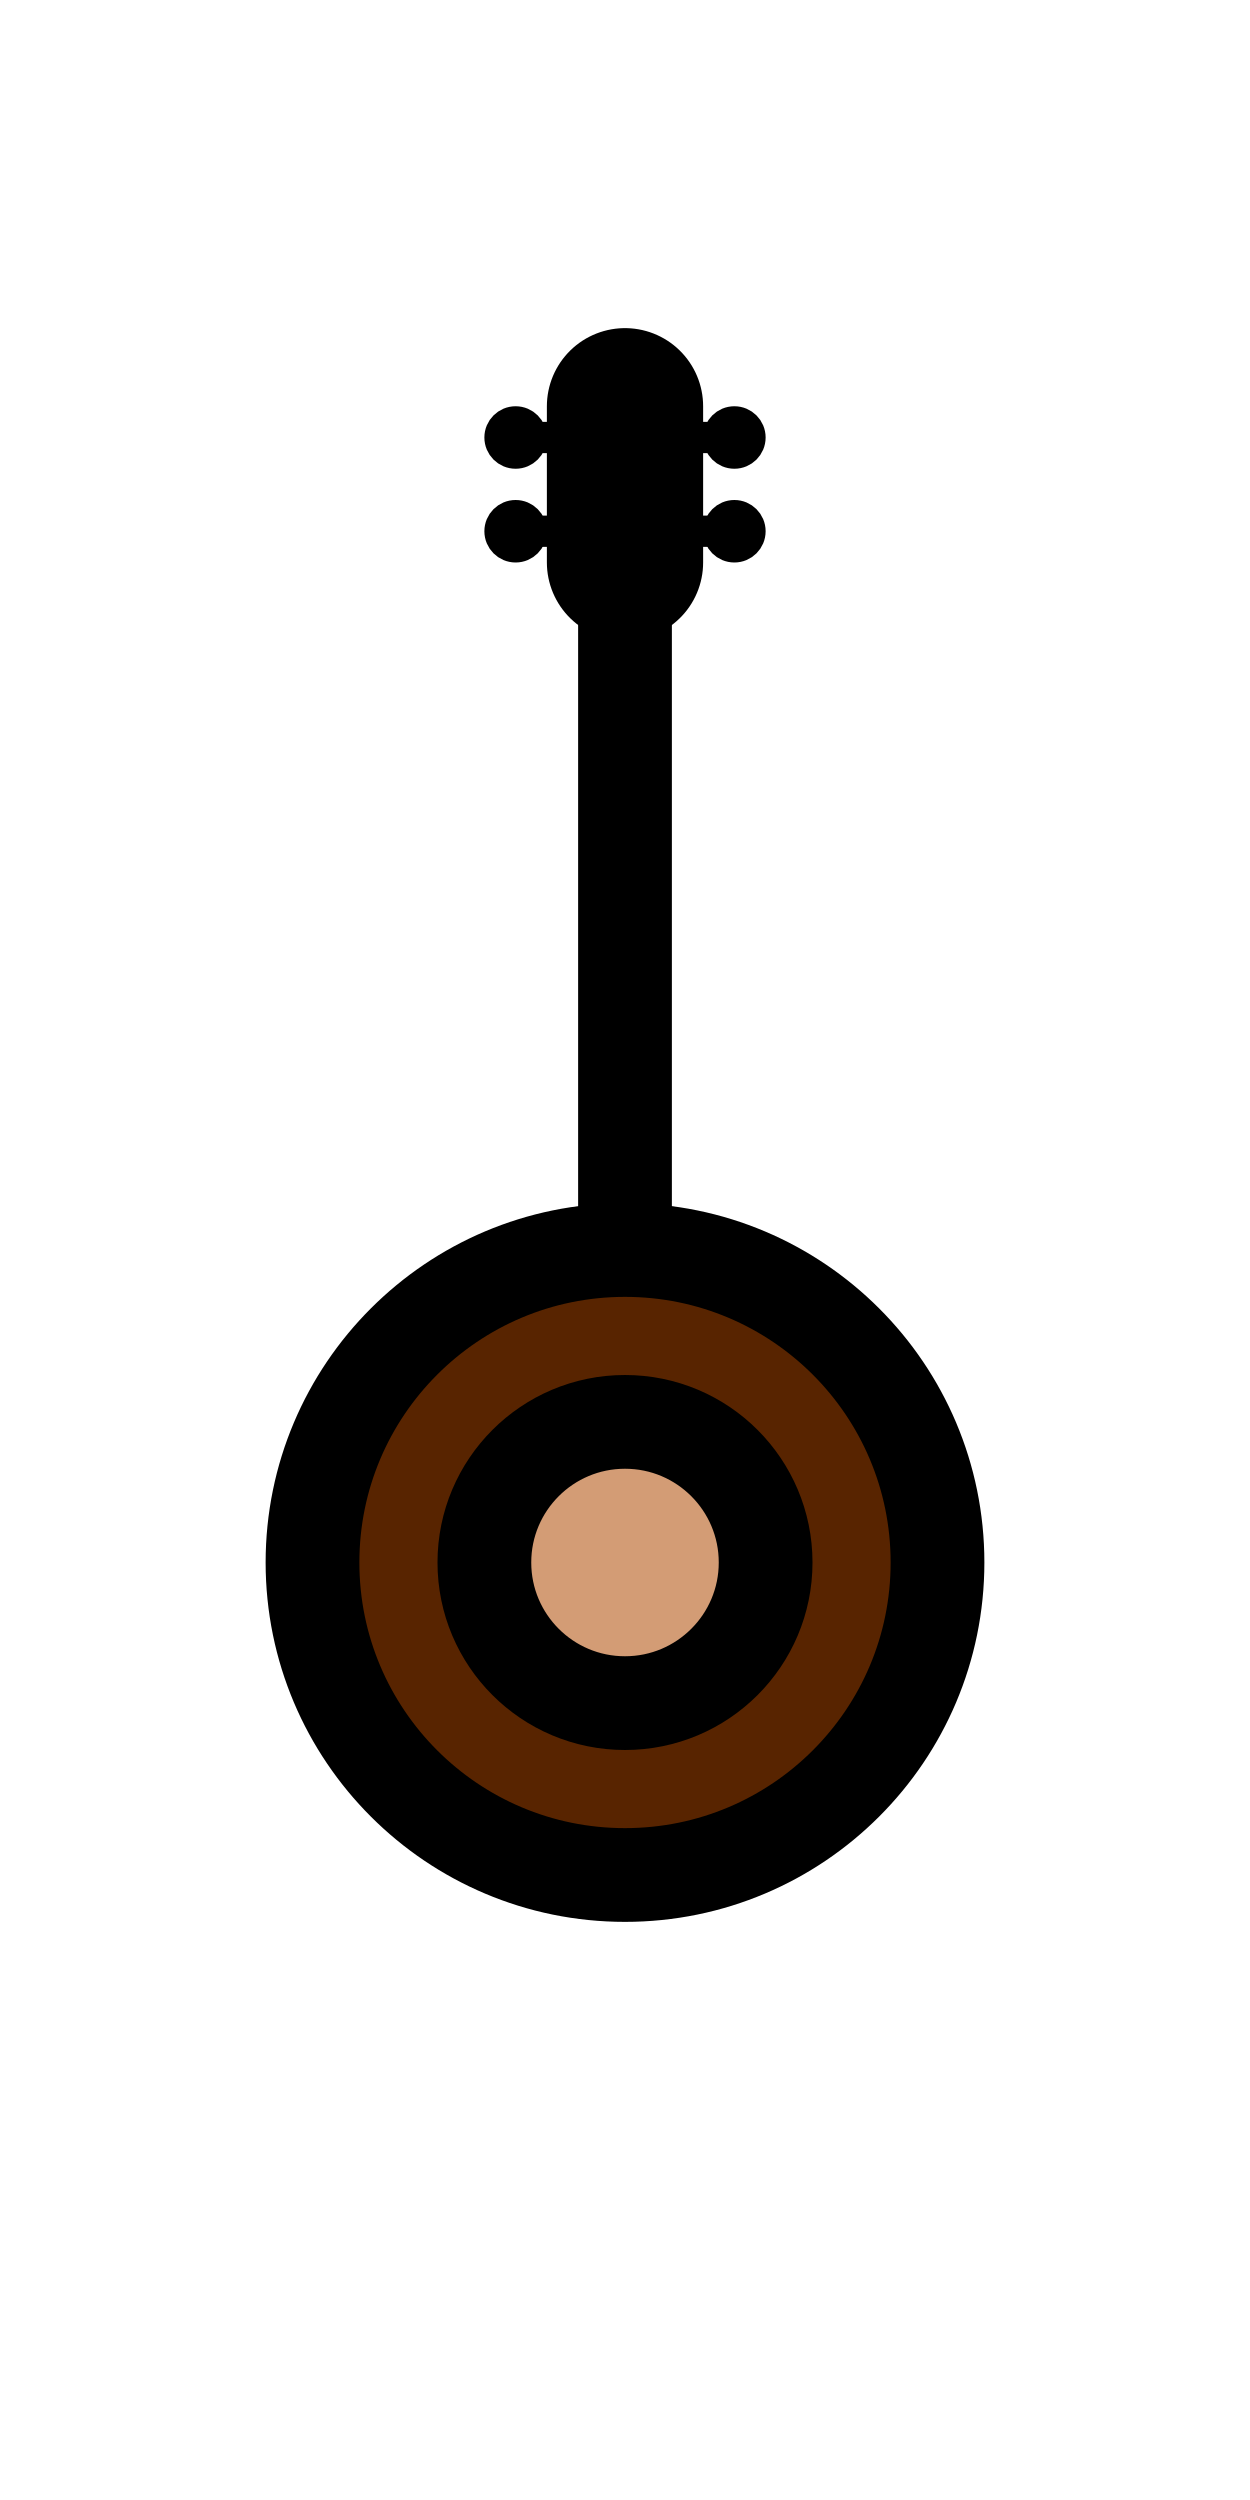
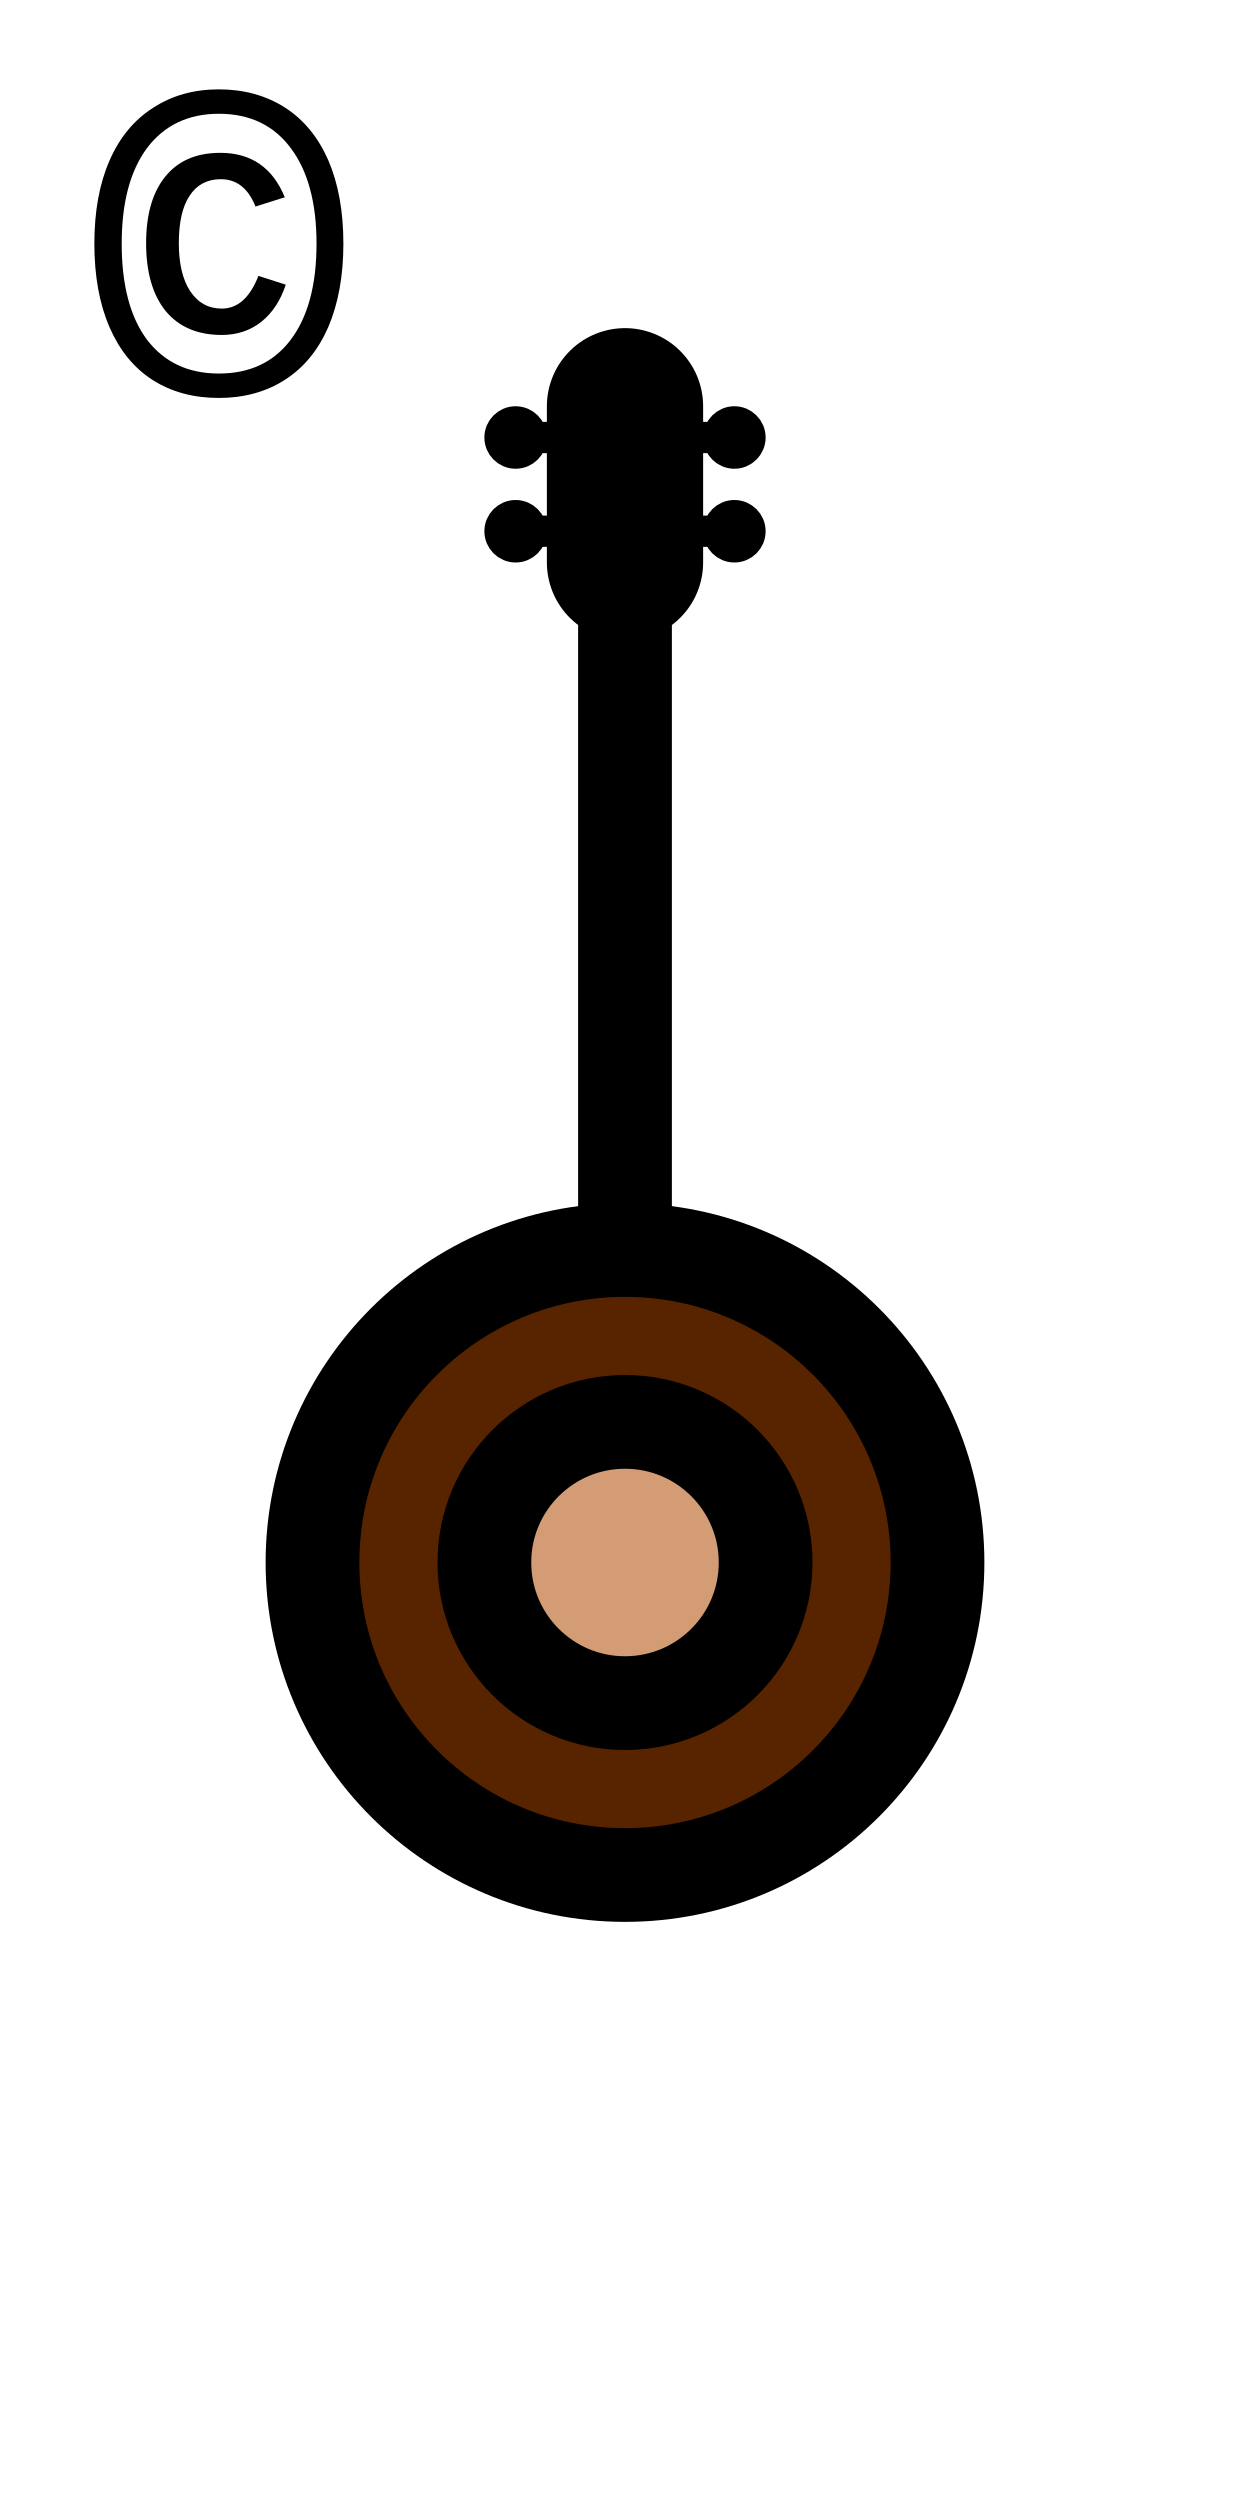
<svg xmlns="http://www.w3.org/2000/svg" width="160" height="320" viewBox="-20 0 40 20">
+   <text text-anchor="middle" style="font: bold 14px Verdana,Courier New; fill:#000;align:center;" x="-13" y="-17">
+         ©
+     </text>
  <g style="fill:#582400;stroke:#000;stroke-width:3;stroke-linecap:round;stroke-linejoin:round;">
    <ellipse rx="10" ry="10" cx="0" cy="20" />
    <ellipse rx="4.5" ry="4.5" cx="0" cy="20" style="fill:#D39C75;" />
  </g>
  <g style="stroke:#000;stroke-width:3;fill:#000;">
    <line x1="0" y1="10" x2="0" y2="-10" />
  </g>
  <g style="stroke:#000;stroke-width:5;stroke-linecap:round;fill:#000;">
    <line x1="0" y1="-17" x2="0" y2="-12" />
  </g>
  <g style="stroke:#000;stroke-width:1;fill:#000;stroke-linecap:round;">
    <line x1="-3" y1="-16" x2="3" y2="-16" />
    <ellipse rx="0.5" ry="0.5" cx="-3.5" cy="-16" />
    <ellipse rx="0.5" ry="0.5" cx="3.5" cy="-16" />
    <line x1="-3" y1="-13" x2="3" y2="-13" />
    <ellipse rx="0.5" ry="0.5" cx="-3.5" cy="-13" />
    <ellipse rx="0.5" ry="0.5" cx="3.5" cy="-13" />
  </g>
</svg>
